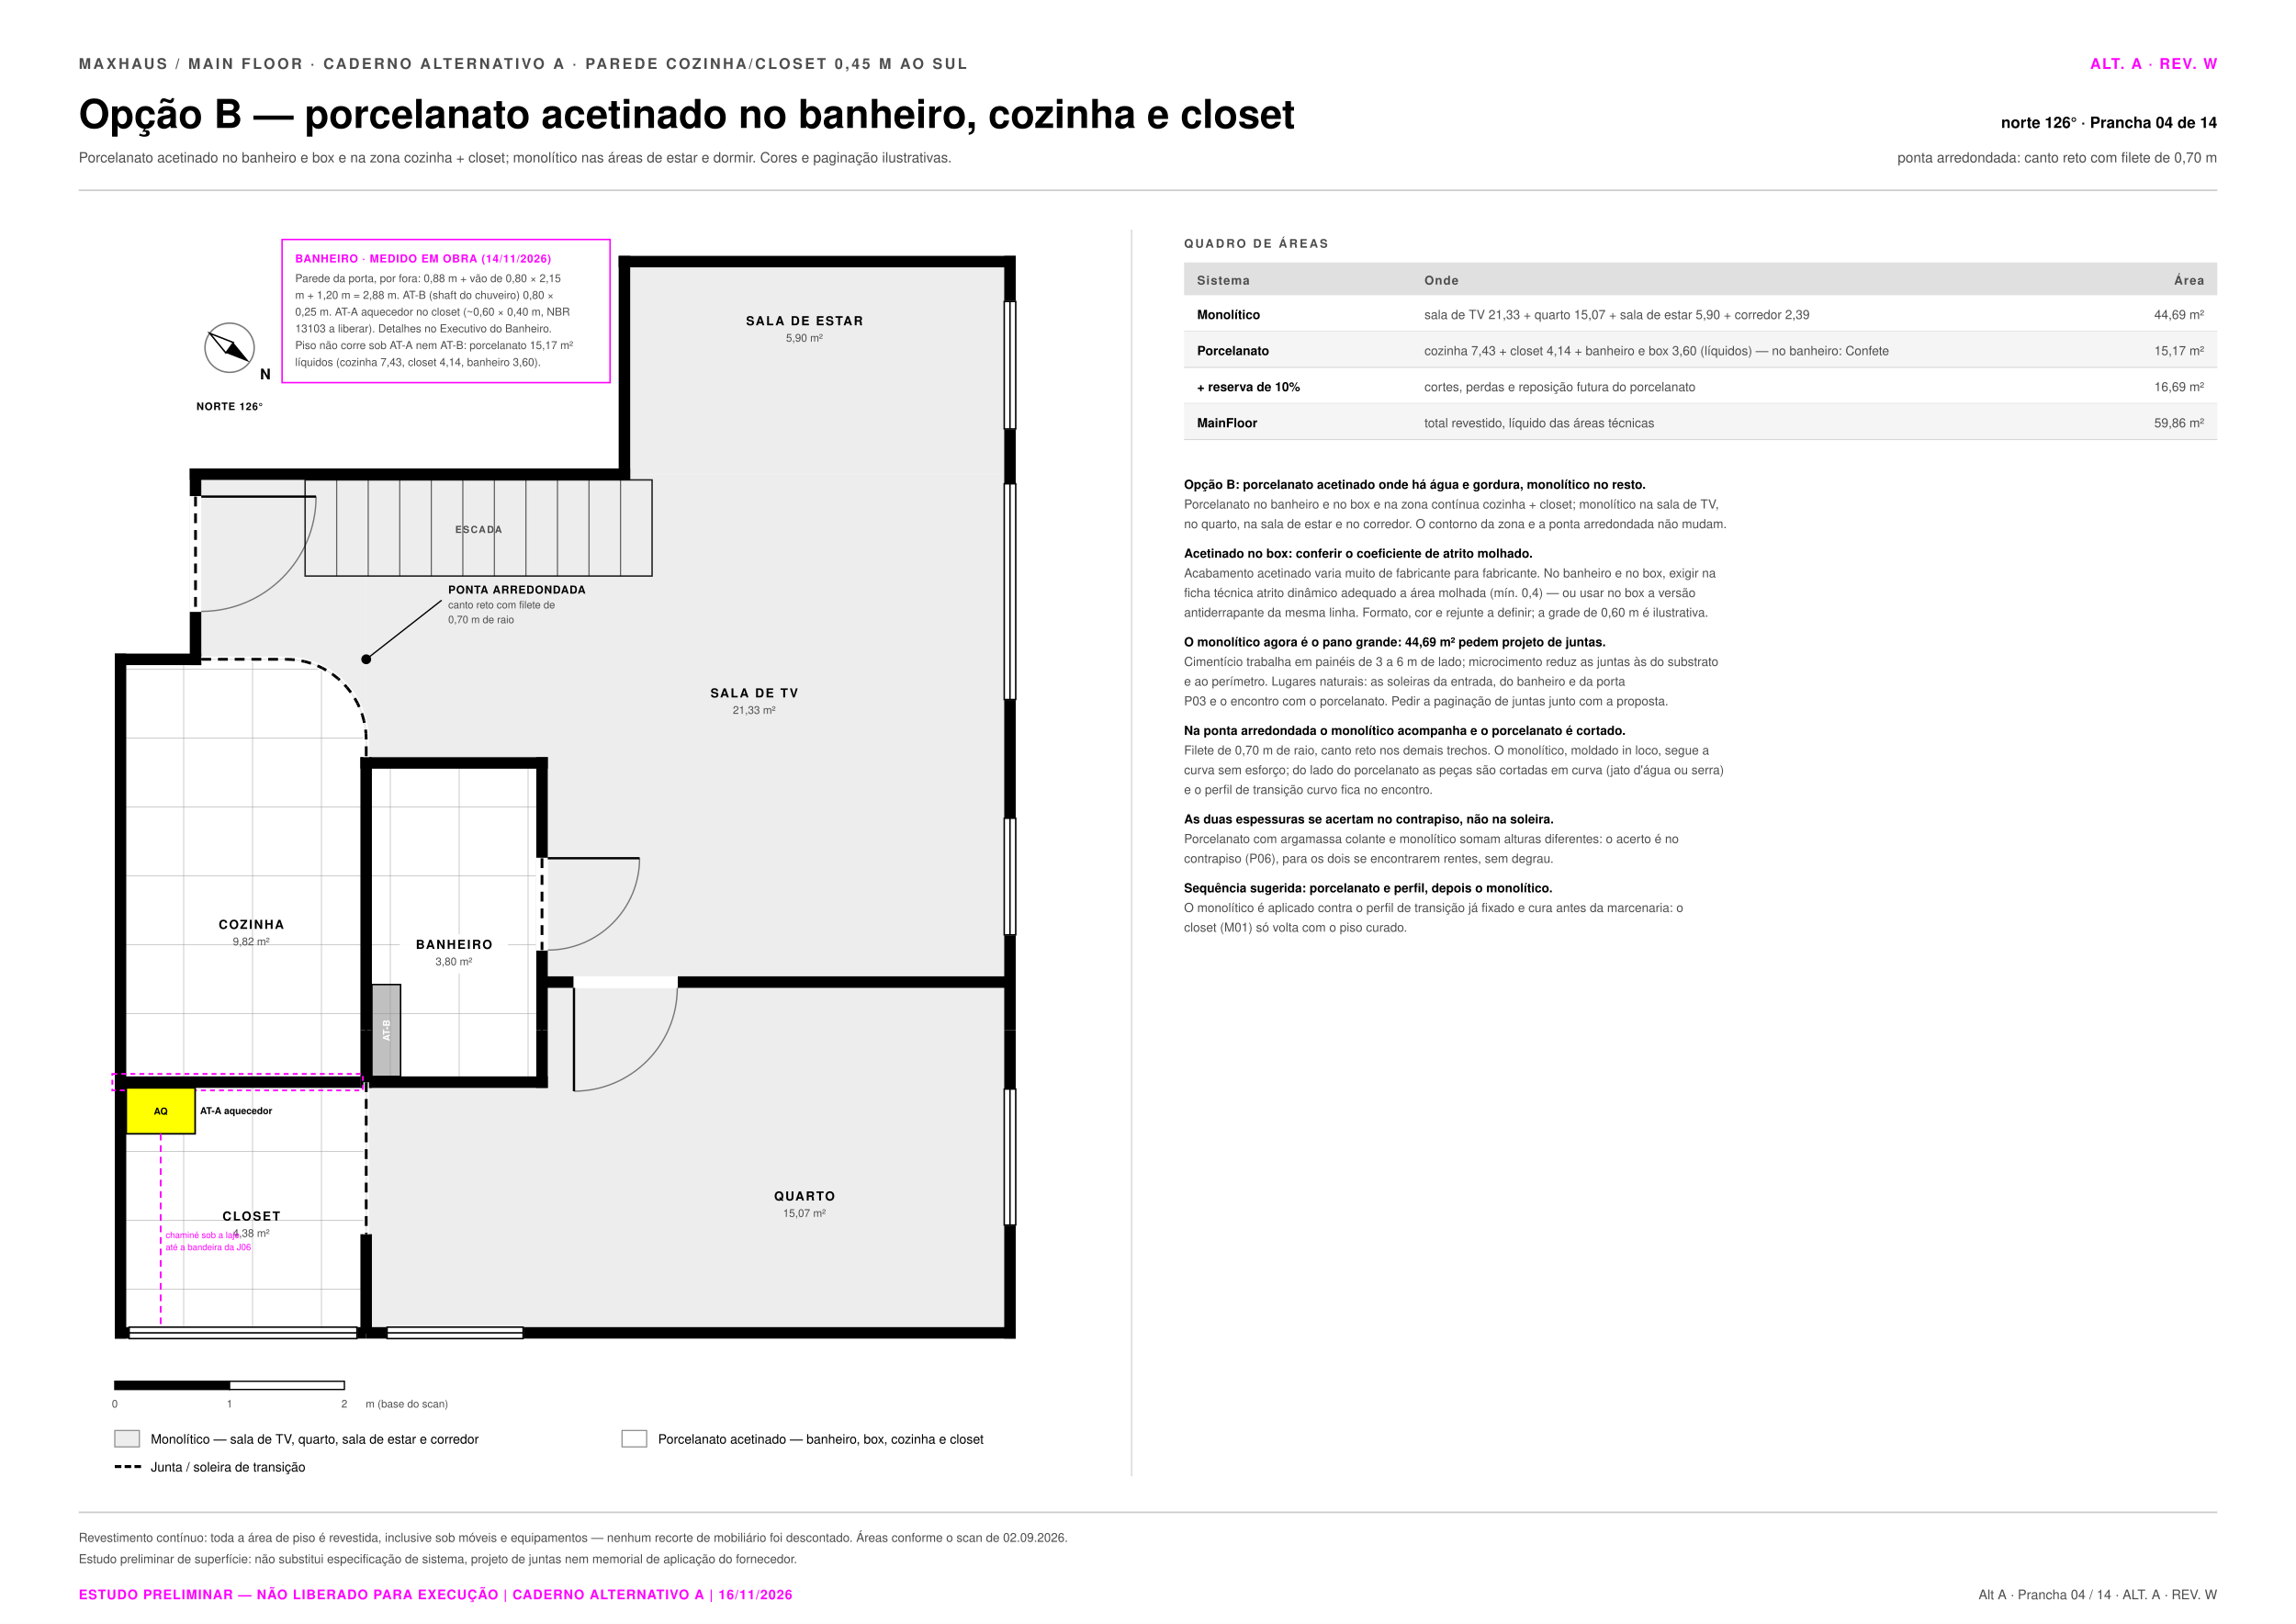
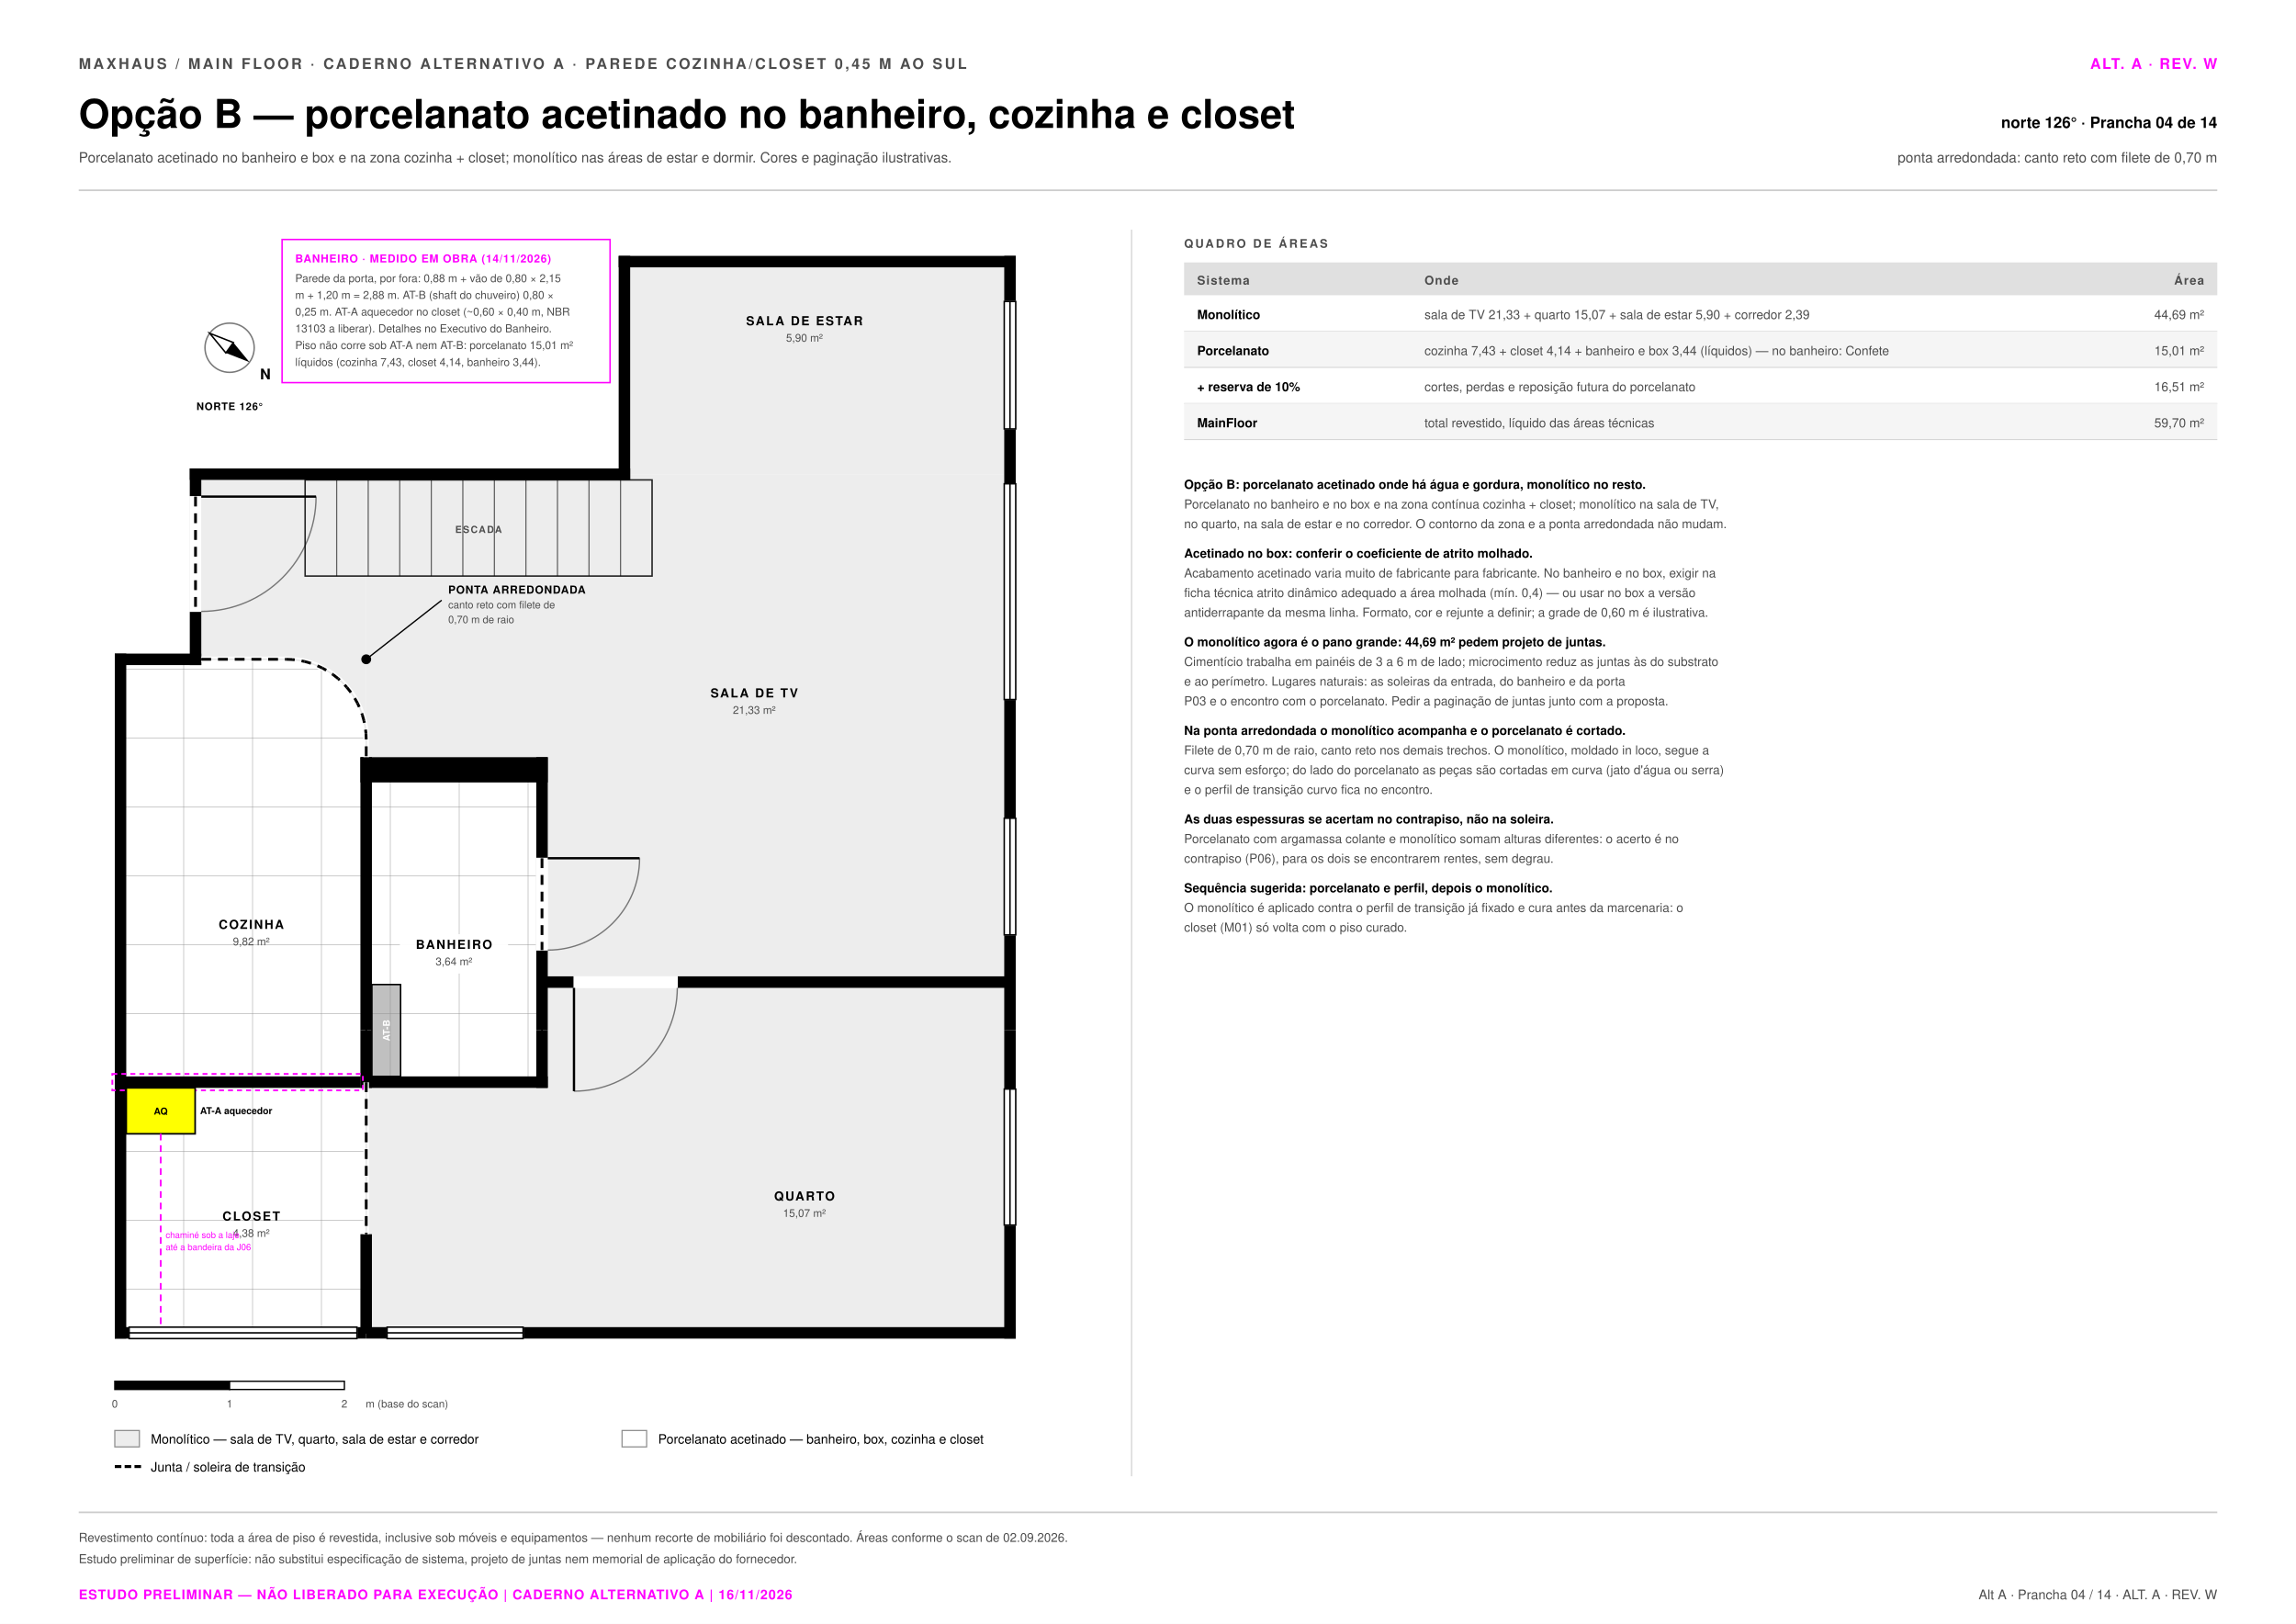
<svg xmlns="http://www.w3.org/2000/svg" viewBox="0 0 1400 990" width="1400" height="990">
  <rect x="0.00" y="0.00" width="1400.00" height="990.00" fill="#ffffff" />
  <text x="48.0" y="42.0" font-family="Helvetica, Arial, sans-serif" font-size="9.0" fill="#4d4d4d" font-weight="bold" text-anchor="start" letter-spacing="1.40">MAXHAUS / MAIN FLOOR  ·  CADERNO ALTERNATIVO A  ·  PAREDE COZINHA/CLOSET 0,45 M AO SUL</text>
  <text x="48.0" y="78.0" font-family="Helvetica, Arial, sans-serif" font-size="24.3" fill="#000000" font-weight="bold" text-anchor="start">Opção B — porcelanato acetinado no banheiro, cozinha e closet</text>
  <text x="48.0" y="99.0" font-family="Helvetica, Arial, sans-serif" font-size="8.6" fill="#4d4d4d" font-weight="normal" text-anchor="start">Porcelanato acetinado no banheiro e box e na zona cozinha + closet; monolítico nas áreas de estar e dormir. Cores e paginação ilustrativas.</text>
  <text x="1352.0" y="42.0" font-family="Helvetica, Arial, sans-serif" font-size="9.0" fill="#ff00ff" font-weight="bold" text-anchor="end" letter-spacing="0.80">ALT. A  ·  REV. W</text>
  <text x="1352.0" y="78.0" font-family="Helvetica, Arial, sans-serif" font-size="9.5" fill="#000000" font-weight="bold" text-anchor="end">norte 126°  ·  Prancha 04 de 14</text>
  <text x="1352.0" y="99.0" font-family="Helvetica, Arial, sans-serif" font-size="8.6" fill="#4d4d4d" font-weight="normal" text-anchor="end">ponta arredondada: canto reto com filete de 0,70 m</text>
  <line x1="48.00" y1="116.00" x2="1352.00" y2="116.00" stroke="#cccccc" stroke-width="1.00" />
  <path d="M223.31 289.10 L615.77 289.10 L615.77 598.66 L330.47 598.66 L330.47 465.10 L223.31 465.10 Z" fill="#ededed" />
  <path d="M330.47 598.66 L615.77 598.66 L615.77 812.64 L223.31 812.64 L223.31 659.80 L330.47 659.80 Z" fill="#ededed" />
  <path d="M380.75 159.56 L615.77 159.56 L615.77 289.10 L380.75 289.10 Z" fill="#ededed" />
  <path d="M119.21 289.10 L223.31 289.10 L223.31 450.94 L223.16 447.09 L222.70 443.27 L221.95 439.50 L220.91 435.79 L219.58 432.18 L217.97 428.69 L216.09 425.33 L213.95 422.13 L211.57 419.11 L208.96 416.29 L206.13 413.68 L203.11 411.29 L199.91 409.16 L196.55 407.28 L193.06 405.67 L189.45 404.33 L185.75 403.29 L181.97 402.54 L178.15 402.09 L174.31 401.94 L119.21 401.94 Z" fill="#ededed" />
  <path d="M73.53 401.94 L174.31 401.94 L178.15 402.09 L181.97 402.54 L185.75 403.29 L189.45 404.33 L193.06 405.67 L196.55 407.28 L199.91 409.16 L203.11 411.29 L206.13 413.68 L208.96 416.29 L211.57 419.11 L213.95 422.13 L216.09 425.33 L217.97 428.69 L219.58 432.18 L220.91 435.79 L221.95 439.50 L222.70 443.27 L223.16 447.09 L223.31 450.94 L223.31 812.64 L73.53 812.64 Z" fill="#ffffff" />
  <line x1="112.00" y1="401.94" x2="112.00" y2="812.64" stroke="#8c8c8c" stroke-width="0.45" opacity="0.55" />
  <line x1="154.00" y1="401.94" x2="154.00" y2="812.64" stroke="#8c8c8c" stroke-width="0.45" opacity="0.55" />
  <line x1="196.00" y1="407.02" x2="196.00" y2="812.64" stroke="#8c8c8c" stroke-width="0.45" opacity="0.55" />
  <line x1="73.53" y1="408.00" x2="197.85" y2="408.00" stroke="#8c8c8c" stroke-width="0.45" opacity="0.55" />
  <line x1="73.53" y1="450.00" x2="223.27" y2="450.00" stroke="#8c8c8c" stroke-width="0.45" opacity="0.55" />
  <line x1="73.53" y1="492.00" x2="223.31" y2="492.00" stroke="#8c8c8c" stroke-width="0.45" opacity="0.55" />
  <line x1="73.53" y1="534.00" x2="223.31" y2="534.00" stroke="#8c8c8c" stroke-width="0.45" opacity="0.55" />
  <line x1="73.53" y1="576.00" x2="223.31" y2="576.00" stroke="#8c8c8c" stroke-width="0.45" opacity="0.55" />
  <line x1="73.53" y1="618.00" x2="223.31" y2="618.00" stroke="#8c8c8c" stroke-width="0.45" opacity="0.55" />
  <line x1="73.53" y1="660.00" x2="223.31" y2="660.00" stroke="#8c8c8c" stroke-width="0.45" opacity="0.55" />
  <line x1="73.53" y1="702.00" x2="223.31" y2="702.00" stroke="#8c8c8c" stroke-width="0.45" opacity="0.55" />
  <line x1="73.53" y1="744.00" x2="223.31" y2="744.00" stroke="#8c8c8c" stroke-width="0.45" opacity="0.55" />
  <line x1="73.53" y1="786.00" x2="223.31" y2="786.00" stroke="#8c8c8c" stroke-width="0.45" opacity="0.55" />
  <path d="M73.53 401.94 L174.31 401.94 L178.15 402.09 L181.97 402.54 L185.75 403.29 L189.45 404.33 L193.06 405.67 L196.55 407.28 L199.91 409.16 L203.11 411.29 L206.13 413.68 L208.96 416.29 L211.57 419.11 L213.95 422.13 L216.09 425.33 L217.97 428.69 L219.58 432.18 L220.91 435.79 L221.95 439.50 L222.70 443.27 L223.16 447.09 L223.31 450.94 L223.31 812.64 L73.53 812.64 Z" fill="none" />
  <path d="M73.53 401.94 L174.31 401.94 L178.15 402.09 L181.97 402.54 L185.75 403.29 L189.45 404.33 L193.06 405.67 L196.55 407.28 L199.91 409.16 L203.11 411.29 L206.13 413.68 L208.96 416.29 L211.57 419.11 L213.95 422.13 L216.09 425.33 L217.97 428.69 L219.58 432.18 L220.91 435.79 L221.95 439.50 L222.70 443.27 L223.16 447.09 L223.31 450.94 L223.31 812.64 L73.53 812.64 Z" fill="none" stroke="#000000" stroke-width="0.90" />
-   <path d="M223.31 465.10 L330.47 465.10 L330.47 659.80 L223.31 659.80 Z" fill="#ffffff" />
-   <path d="M223.31 465.10 L330.47 465.10 L330.47 659.80 L223.31 659.80 Z" fill="#ffffff" />
-   <line x1="238.00" y1="465.10" x2="238.00" y2="659.80" stroke="#8c8c8c" stroke-width="0.45" opacity="0.55" />
-   <line x1="280.00" y1="465.10" x2="280.00" y2="659.80" stroke="#8c8c8c" stroke-width="0.45" opacity="0.55" />
-   <line x1="322.00" y1="465.10" x2="322.00" y2="659.80" stroke="#8c8c8c" stroke-width="0.45" opacity="0.55" />
+   <path d="M223.31 473.51 L330.47 473.51 L330.47 659.80 L223.31 659.80 Z" fill="#ffffff" />
+   <path d="M223.31 473.51 L330.47 473.51 L330.47 659.80 L223.31 659.80 Z" fill="#ffffff" />
+   <line x1="238.00" y1="473.51" x2="238.00" y2="659.80" stroke="#8c8c8c" stroke-width="0.45" opacity="0.55" />
+   <line x1="280.00" y1="473.51" x2="280.00" y2="659.80" stroke="#8c8c8c" stroke-width="0.45" opacity="0.55" />
+   <line x1="322.00" y1="473.51" x2="322.00" y2="659.80" stroke="#8c8c8c" stroke-width="0.45" opacity="0.55" />
  <line x1="223.31" y1="492.00" x2="330.47" y2="492.00" stroke="#8c8c8c" stroke-width="0.45" opacity="0.55" />
  <line x1="223.31" y1="534.00" x2="330.47" y2="534.00" stroke="#8c8c8c" stroke-width="0.45" opacity="0.55" />
  <line x1="223.31" y1="576.00" x2="330.47" y2="576.00" stroke="#8c8c8c" stroke-width="0.45" opacity="0.55" />
  <line x1="223.31" y1="618.00" x2="330.47" y2="618.00" stroke="#8c8c8c" stroke-width="0.45" opacity="0.55" />
-   <path d="M223.31 465.10 L330.47 465.10 L330.47 659.80 L223.31 659.80 Z" fill="none" stroke="#000000" stroke-width="1.00" />
+   <path d="M223.31 473.51 L330.47 473.51 L330.47 659.80 L223.31 659.80 Z" fill="none" stroke="#000000" stroke-width="1.00" />
  <rect x="377.24" y="156.00" width="242.10" height="6.99" fill="#000000" />
  <rect x="115.72" y="285.59" width="268.53" height="6.99" fill="#000000" />
  <rect x="115.72" y="285.59" width="7.01" height="119.89" fill="#000000" />
  <rect x="70.00" y="398.47" width="52.72" height="7.01" fill="#000000" />
  <rect x="223.26" y="809.09" width="396.08" height="6.99" fill="#000000" />
  <rect x="219.77" y="628.12" width="7.01" height="35.11" fill="#000000" />
  <rect x="219.77" y="461.63" width="7.01" height="166.49" fill="#000000" />
  <rect x="330.48" y="595.23" width="285.35" height="7.01" fill="#000000" />
  <rect x="326.99" y="461.63" width="7.01" height="166.49" fill="#000000" />
  <rect x="612.34" y="628.12" width="7.01" height="187.95" fill="#000000" />
  <rect x="70.00" y="809.09" width="153.26" height="6.99" fill="#000000" />
  <rect x="219.77" y="752.43" width="7.01" height="60.16" fill="#000000" />
  <rect x="377.24" y="156.00" width="7.01" height="136.58" fill="#000000" />
  <rect x="326.99" y="628.12" width="7.01" height="35.11" fill="#000000" />
  <rect x="612.34" y="156.00" width="7.01" height="472.12" fill="#000000" />
  <rect x="70.00" y="398.47" width="6.99" height="417.61" fill="#000000" />
-   <rect x="219.77" y="461.63" width="114.23" height="7.01" fill="#000000" />
+   <rect x="219.77" y="461.63" width="114.23" height="15.39" fill="#000000" />
  <rect x="70.00" y="656.23" width="149.77" height="7.01" fill="#000000" />
  <rect x="219.77" y="656.23" width="114.23" height="7.01" fill="#000000" />
  <rect x="612.04" y="183.48" width="7.61" height="78.33" fill="#ffffff" />
  <rect x="612.34" y="183.78" width="7.01" height="77.73" fill="none" stroke="#000000" stroke-width="0.90" />
  <line x1="615.84" y1="183.78" x2="615.84" y2="261.51" stroke="#000000" stroke-width="0.90" />
  <rect x="612.04" y="294.63" width="7.61" height="132.14" fill="#ffffff" />
  <rect x="612.34" y="294.93" width="7.01" height="131.54" fill="none" stroke="#000000" stroke-width="0.90" />
  <line x1="615.84" y1="294.93" x2="615.84" y2="426.46" stroke="#000000" stroke-width="0.90" />
  <rect x="612.04" y="498.53" width="7.61" height="71.73" fill="#ffffff" />
  <rect x="612.34" y="498.83" width="7.01" height="71.13" fill="none" stroke="#000000" stroke-width="0.90" />
  <line x1="615.84" y1="498.83" x2="615.84" y2="569.96" stroke="#000000" stroke-width="0.90" />
  <rect x="612.04" y="663.64" width="7.61" height="83.54" fill="#ffffff" />
  <rect x="612.34" y="663.94" width="7.01" height="82.94" fill="none" stroke="#000000" stroke-width="0.90" />
  <line x1="615.84" y1="663.94" x2="615.84" y2="746.88" stroke="#000000" stroke-width="0.90" />
  <rect x="78.44" y="808.79" width="139.50" height="7.59" fill="#ffffff" />
  <rect x="78.74" y="809.09" width="138.90" height="6.99" fill="none" stroke="#000000" stroke-width="0.90" />
  <line x1="78.74" y1="812.58" x2="217.63" y2="812.58" stroke="#000000" stroke-width="0.90" />
  <rect x="235.73" y="808.79" width="83.54" height="7.59" fill="#ffffff" />
  <rect x="236.03" y="809.09" width="82.94" height="6.99" fill="none" stroke="#000000" stroke-width="0.90" />
  <line x1="236.03" y1="812.58" x2="318.97" y2="812.58" stroke="#000000" stroke-width="0.90" />
  <rect x="115.42" y="302.45" width="7.61" height="70.60" fill="#ffffff" />
  <line x1="122.72" y1="302.75" x2="192.72" y2="302.75" stroke="#000000" stroke-width="1.40" />
  <path d="M 192.72 302.75 A 70.00 70.00 0 0 1 122.72 372.75" fill="none" stroke="#000000" stroke-width="0.8" opacity="0.5" />
  <rect x="326.69" y="522.93" width="7.61" height="56.60" fill="#ffffff" />
  <line x1="333.99" y1="523.23" x2="389.99" y2="523.23" stroke="#000000" stroke-width="1.40" />
  <path d="M 389.99 523.23 A 56.00 56.00 0 0 1 333.99 579.23" fill="none" stroke="#000000" stroke-width="0.8" opacity="0.5" />
  <rect x="349.69" y="594.93" width="63.60" height="7.61" fill="#ffffff" />
  <line x1="349.99" y1="602.24" x2="349.99" y2="665.24" stroke="#000000" stroke-width="1.40" />
  <path d="M 349.99 665.24 A 63.00 63.00 0 0 0 412.99 602.24" fill="none" stroke="#000000" stroke-width="0.8" opacity="0.5" />
  <rect x="186.05" y="292.58" width="211.56" height="58.61" fill="none" stroke="#000000" stroke-width="0.90" opacity="0.85" />
  <line x1="205.29" y1="292.58" x2="205.29" y2="351.19" stroke="#000000" stroke-width="0.70" opacity="0.60" />
  <line x1="224.52" y1="292.58" x2="224.52" y2="351.19" stroke="#000000" stroke-width="0.70" opacity="0.60" />
  <line x1="243.75" y1="292.58" x2="243.75" y2="351.19" stroke="#000000" stroke-width="0.70" opacity="0.60" />
  <line x1="262.99" y1="292.58" x2="262.99" y2="351.19" stroke="#000000" stroke-width="0.70" opacity="0.60" />
  <line x1="282.22" y1="292.58" x2="282.22" y2="351.19" stroke="#000000" stroke-width="0.70" opacity="0.60" />
  <line x1="301.45" y1="292.58" x2="301.45" y2="351.19" stroke="#000000" stroke-width="0.70" opacity="0.60" />
  <line x1="320.68" y1="292.58" x2="320.68" y2="351.19" stroke="#000000" stroke-width="0.70" opacity="0.60" />
  <line x1="339.92" y1="292.58" x2="339.92" y2="351.19" stroke="#000000" stroke-width="0.70" opacity="0.60" />
  <line x1="359.15" y1="292.58" x2="359.15" y2="351.19" stroke="#000000" stroke-width="0.70" opacity="0.60" />
  <line x1="378.38" y1="292.58" x2="378.38" y2="351.19" stroke="#000000" stroke-width="0.70" opacity="0.60" />
  <text x="291.8" y="324.9" font-family="Helvetica, Arial, sans-serif" font-size="5.9" fill="#4d4d4d" font-weight="bold" text-anchor="middle" letter-spacing="0.80">ESCADA</text>
  <circle cx="140.00" cy="212.00" r="15.00" fill="none" stroke="#4d4d4d" stroke-width="0.90" opacity="0.75" />
  <path d="M 152.14 220.82 L 137.71 215.16 L 142.29 208.84 Z" fill="#000000" />
  <path d="M 127.86 203.18 L 137.71 215.16 L 142.29 208.84 Z" fill="#ffffff" stroke="#000000" stroke-width="0.9" />
  <text x="161.8" y="231.3" font-family="Helvetica, Arial, sans-serif" font-size="9.0" fill="#000000" font-weight="bold" text-anchor="middle" letter-spacing="0.60">N</text>
  <text x="140.0" y="250.0" font-family="Helvetica, Arial, sans-serif" font-size="6.3" fill="#000000" font-weight="bold" text-anchor="middle" letter-spacing="0.40">NORTE 126°</text>
  <path d="M330.49 523.23 L330.49 579.23" fill="none" stroke="#ffffff" stroke-width="3.40" opacity="0.90" />
  <line x1="330.49" y1="523.23" x2="330.49" y2="529.23" stroke="#000000" stroke-width="1.70" stroke-linecap="butt" />
  <line x1="330.49" y1="533.43" x2="330.49" y2="539.43" stroke="#000000" stroke-width="1.70" stroke-linecap="butt" />
  <line x1="330.49" y1="543.63" x2="330.49" y2="549.63" stroke="#000000" stroke-width="1.70" stroke-linecap="butt" />
  <line x1="330.49" y1="553.83" x2="330.49" y2="559.83" stroke="#000000" stroke-width="1.70" stroke-linecap="butt" />
  <line x1="330.49" y1="564.03" x2="330.49" y2="570.03" stroke="#000000" stroke-width="1.70" stroke-linecap="butt" />
  <line x1="330.49" y1="574.23" x2="330.49" y2="579.23" stroke="#000000" stroke-width="1.70" stroke-linecap="butt" />
  <path d="M119.22 302.75 L119.22 372.75" fill="none" stroke="#ffffff" stroke-width="3.40" opacity="0.90" />
  <line x1="119.22" y1="302.75" x2="119.22" y2="308.75" stroke="#000000" stroke-width="1.70" stroke-linecap="butt" />
  <line x1="119.22" y1="312.95" x2="119.22" y2="318.95" stroke="#000000" stroke-width="1.70" stroke-linecap="butt" />
  <line x1="119.22" y1="323.15" x2="119.22" y2="329.15" stroke="#000000" stroke-width="1.70" stroke-linecap="butt" />
  <line x1="119.22" y1="333.35" x2="119.22" y2="339.35" stroke="#000000" stroke-width="1.70" stroke-linecap="butt" />
  <line x1="119.22" y1="343.55" x2="119.22" y2="349.55" stroke="#000000" stroke-width="1.70" stroke-linecap="butt" />
  <line x1="119.22" y1="353.75" x2="119.22" y2="359.75" stroke="#000000" stroke-width="1.70" stroke-linecap="butt" />
  <line x1="119.22" y1="363.95" x2="119.22" y2="369.95" stroke="#000000" stroke-width="1.70" stroke-linecap="butt" />
  <path d="M122.72 401.94 L174.31 401.94 L174.31 401.94 L178.15 402.09 L181.97 402.54 L185.75 403.29 L189.45 404.33 L193.06 405.67 L196.55 407.28 L199.91 409.16 L203.11 411.29 L206.13 413.68 L208.96 416.29 L211.57 419.11 L213.95 422.13 L216.09 425.33 L217.97 428.69 L219.58 432.18 L220.91 435.79 L221.95 439.50 L222.70 443.27 L223.16 447.09 L223.31 450.94 L223.31 461.63" fill="none" stroke="#ffffff" stroke-width="3.40" opacity="0.90" />
  <line x1="122.72" y1="401.94" x2="128.72" y2="401.94" stroke="#000000" stroke-width="1.70" stroke-linecap="butt" />
  <line x1="132.92" y1="401.94" x2="138.92" y2="401.94" stroke="#000000" stroke-width="1.70" stroke-linecap="butt" />
  <line x1="143.12" y1="401.94" x2="149.12" y2="401.94" stroke="#000000" stroke-width="1.70" stroke-linecap="butt" />
  <line x1="153.32" y1="401.94" x2="159.32" y2="401.94" stroke="#000000" stroke-width="1.70" stroke-linecap="butt" />
  <line x1="163.52" y1="401.94" x2="169.52" y2="401.94" stroke="#000000" stroke-width="1.70" stroke-linecap="butt" />
  <line x1="173.72" y1="401.94" x2="174.31" y2="401.94" stroke="#000000" stroke-width="1.70" stroke-linecap="butt" />
  <line x1="174.31" y1="401.94" x2="174.31" y2="401.94" stroke="#000000" stroke-width="1.70" stroke-linecap="butt" />
  <line x1="174.31" y1="401.94" x2="178.15" y2="402.09" stroke="#000000" stroke-width="1.70" stroke-linecap="butt" />
  <line x1="178.15" y1="402.09" x2="179.70" y2="402.27" stroke="#000000" stroke-width="1.70" stroke-linecap="butt" />
  <line x1="183.85" y1="402.91" x2="185.75" y2="403.29" stroke="#000000" stroke-width="1.70" stroke-linecap="butt" />
  <line x1="185.75" y1="403.29" x2="189.45" y2="404.33" stroke="#000000" stroke-width="1.70" stroke-linecap="butt" />
  <line x1="189.45" y1="404.33" x2="189.65" y2="404.41" stroke="#000000" stroke-width="1.70" stroke-linecap="butt" />
  <line x1="193.58" y1="405.90" x2="196.55" y2="407.28" stroke="#000000" stroke-width="1.70" stroke-linecap="butt" />
  <line x1="196.55" y1="407.28" x2="198.93" y2="408.61" stroke="#000000" stroke-width="1.70" stroke-linecap="butt" />
  <line x1="202.47" y1="410.87" x2="203.11" y2="411.29" stroke="#000000" stroke-width="1.70" stroke-linecap="butt" />
  <line x1="203.11" y1="411.29" x2="206.13" y2="413.68" stroke="#000000" stroke-width="1.70" stroke-linecap="butt" />
  <line x1="206.13" y1="413.68" x2="207.14" y2="414.61" stroke="#000000" stroke-width="1.70" stroke-linecap="butt" />
  <line x1="210.13" y1="417.56" x2="211.57" y2="419.11" stroke="#000000" stroke-width="1.70" stroke-linecap="butt" />
  <line x1="211.57" y1="419.11" x2="213.95" y2="422.13" stroke="#000000" stroke-width="1.70" stroke-linecap="butt" />
  <line x1="213.95" y1="422.13" x2="213.97" y2="422.17" stroke="#000000" stroke-width="1.70" stroke-linecap="butt" />
  <line x1="216.28" y1="425.67" x2="217.97" y2="428.69" stroke="#000000" stroke-width="1.70" stroke-linecap="butt" />
  <line x1="217.97" y1="428.69" x2="219.03" y2="431.00" stroke="#000000" stroke-width="1.70" stroke-linecap="butt" />
  <line x1="220.58" y1="434.90" x2="220.91" y2="435.79" stroke="#000000" stroke-width="1.70" stroke-linecap="butt" />
  <line x1="220.91" y1="435.79" x2="221.95" y2="439.50" stroke="#000000" stroke-width="1.70" stroke-linecap="butt" />
  <line x1="221.95" y1="439.50" x2="222.19" y2="440.68" stroke="#000000" stroke-width="1.70" stroke-linecap="butt" />
  <line x1="222.89" y1="444.81" x2="223.16" y2="447.09" stroke="#000000" stroke-width="1.70" stroke-linecap="butt" />
  <line x1="223.16" y1="447.09" x2="223.30" y2="450.80" stroke="#000000" stroke-width="1.70" stroke-linecap="butt" />
  <line x1="223.31" y1="455.00" x2="223.31" y2="461.00" stroke="#000000" stroke-width="1.70" stroke-linecap="butt" />
  <path d="M223.31 659.80 L223.31 752.43" fill="none" stroke="#ffffff" stroke-width="3.40" opacity="0.90" />
  <line x1="223.31" y1="659.80" x2="223.31" y2="665.80" stroke="#000000" stroke-width="1.70" stroke-linecap="butt" />
  <line x1="223.31" y1="670.00" x2="223.31" y2="676.00" stroke="#000000" stroke-width="1.70" stroke-linecap="butt" />
  <line x1="223.31" y1="680.20" x2="223.31" y2="686.20" stroke="#000000" stroke-width="1.70" stroke-linecap="butt" />
  <line x1="223.31" y1="690.40" x2="223.31" y2="696.40" stroke="#000000" stroke-width="1.70" stroke-linecap="butt" />
  <line x1="223.31" y1="700.60" x2="223.31" y2="706.60" stroke="#000000" stroke-width="1.70" stroke-linecap="butt" />
  <line x1="223.31" y1="710.80" x2="223.31" y2="716.80" stroke="#000000" stroke-width="1.70" stroke-linecap="butt" />
  <line x1="223.31" y1="721.00" x2="223.31" y2="727.00" stroke="#000000" stroke-width="1.70" stroke-linecap="butt" />
  <line x1="223.31" y1="731.20" x2="223.31" y2="737.20" stroke="#000000" stroke-width="1.70" stroke-linecap="butt" />
  <line x1="223.31" y1="741.40" x2="223.31" y2="747.40" stroke="#000000" stroke-width="1.70" stroke-linecap="butt" />
  <line x1="223.31" y1="751.60" x2="223.31" y2="752.43" stroke="#000000" stroke-width="1.70" stroke-linecap="butt" />
  <circle cx="223.31" cy="401.94" r="3.00" fill="#000000" />
  <line x1="223.31" y1="401.94" x2="269.31" y2="365.94" stroke="#000000" stroke-width="0.80" />
  <text x="273.3" y="361.9" font-family="Helvetica, Arial, sans-serif" font-size="6.7" fill="#000000" font-weight="bold" text-anchor="start" letter-spacing="0.40">PONTA ARREDONDADA</text>
  <text x="273.3" y="370.9" font-family="Helvetica, Arial, sans-serif" font-size="6.3" fill="#4d4d4d" font-weight="normal" text-anchor="start">canto reto com filete de</text>
  <text x="273.3" y="379.9" font-family="Helvetica, Arial, sans-serif" font-size="6.3" fill="#4d4d4d" font-weight="normal" text-anchor="start">0,70 m de raio</text>
  <rect x="243.81" y="569.54" width="66.00" height="24.00" fill="#ffffff" opacity="0.95" />
  <text x="490.5" y="198.3" font-family="Helvetica, Arial, sans-serif" font-size="7.6" fill="#000000" font-weight="bold" text-anchor="middle" letter-spacing="0.90">SALA DE ESTAR</text>
  <text x="490.5" y="208.3" font-family="Helvetica, Arial, sans-serif" font-size="6.6" fill="#4d4d4d" font-weight="normal" text-anchor="middle">5,90 m²</text>
  <text x="459.9" y="425.2" font-family="Helvetica, Arial, sans-serif" font-size="7.6" fill="#000000" font-weight="bold" text-anchor="middle" letter-spacing="0.90">SALA DE TV</text>
  <text x="459.9" y="435.2" font-family="Helvetica, Arial, sans-serif" font-size="6.6" fill="#4d4d4d" font-weight="normal" text-anchor="middle">21,33 m²</text>
  <text x="153.2" y="566.3" font-family="Helvetica, Arial, sans-serif" font-size="7.6" fill="#000000" font-weight="bold" text-anchor="middle" letter-spacing="0.90">COZINHA</text>
  <text x="153.2" y="576.3" font-family="Helvetica, Arial, sans-serif" font-size="6.6" fill="#4d4d4d" font-weight="normal" text-anchor="middle">9,82 m²</text>
  <text x="153.2" y="744.1" font-family="Helvetica, Arial, sans-serif" font-size="7.6" fill="#000000" font-weight="bold" text-anchor="middle" letter-spacing="0.90">CLOSET</text>
  <text x="153.2" y="754.1" font-family="Helvetica, Arial, sans-serif" font-size="6.6" fill="#4d4d4d" font-weight="normal" text-anchor="middle">4,38 m²</text>
  <text x="490.5" y="731.9" font-family="Helvetica, Arial, sans-serif" font-size="7.6" fill="#000000" font-weight="bold" text-anchor="middle" letter-spacing="0.90">QUARTO</text>
  <text x="490.5" y="741.9" font-family="Helvetica, Arial, sans-serif" font-size="6.6" fill="#4d4d4d" font-weight="normal" text-anchor="middle">15,07 m²</text>
  <text x="276.8" y="578.5" font-family="Helvetica, Arial, sans-serif" font-size="7.6" fill="#000000" font-weight="bold" text-anchor="middle" letter-spacing="0.90">BANHEIRO</text>
-   <text x="276.8" y="588.5" font-family="Helvetica, Arial, sans-serif" font-size="6.6" fill="#4d4d4d" font-weight="normal" text-anchor="middle">3,80 m²</text>
+   <text x="276.8" y="588.5" font-family="Helvetica, Arial, sans-serif" font-size="6.6" fill="#4d4d4d" font-weight="normal" text-anchor="middle">3,64 m²</text>
  <rect x="70.00" y="842.10" width="70.00" height="5.00" fill="#000000" stroke="#000000" stroke-width="0.80" />
  <rect x="140.00" y="842.10" width="70.00" height="5.00" fill="#ffffff" stroke="#000000" stroke-width="0.80" />
  <text x="70.0" y="858.1" font-family="Helvetica, Arial, sans-serif" font-size="6.5" fill="#4d4d4d" font-weight="normal" text-anchor="middle">0</text>
  <text x="140.0" y="858.1" font-family="Helvetica, Arial, sans-serif" font-size="6.5" fill="#4d4d4d" font-weight="normal" text-anchor="middle">1</text>
  <text x="210.0" y="858.1" font-family="Helvetica, Arial, sans-serif" font-size="6.5" fill="#4d4d4d" font-weight="normal" text-anchor="middle">2</text>
  <text x="223.0" y="858.1" font-family="Helvetica, Arial, sans-serif" font-size="6.5" fill="#4d4d4d" font-weight="normal" text-anchor="start">m   (base do scan)</text>
  <rect x="70.00" y="872.10" width="15.00" height="10.00" fill="#ededed" stroke="#8c8c8c" stroke-width="0.70" />
  <text x="92.0" y="880.1" font-family="Helvetica, Arial, sans-serif" font-size="7.9" fill="#000000" font-weight="normal" text-anchor="start">Monolítico — sala de TV, quarto, sala de estar e corredor</text>
  <rect x="379.30" y="872.10" width="15.00" height="10.00" fill="#ffffff" stroke="#8c8c8c" stroke-width="0.70" />
  <text x="401.3" y="880.1" font-family="Helvetica, Arial, sans-serif" font-size="7.9" fill="#000000" font-weight="normal" text-anchor="start">Porcelanato acetinado — banheiro, box, cozinha e closet</text>
  <line x1="70.00" y1="894.10" x2="74.00" y2="894.10" stroke="#000000" stroke-width="1.80" stroke-linecap="butt" />
  <line x1="76.00" y1="894.10" x2="80.00" y2="894.10" stroke="#000000" stroke-width="1.80" stroke-linecap="butt" />
  <line x1="82.00" y1="894.10" x2="86.00" y2="894.10" stroke="#000000" stroke-width="1.80" stroke-linecap="butt" />
  <text x="92.0" y="897.1" font-family="Helvetica, Arial, sans-serif" font-size="7.9" fill="#000000" font-weight="normal" text-anchor="start">Junta / soleira de transição</text>
  <line x1="690.00" y1="140.00" x2="690.00" y2="900.00" stroke="#cccccc" stroke-width="0.80" opacity="0.80" />
  <text x="722.0" y="151.0" font-family="Helvetica, Arial, sans-serif" font-size="7.2" fill="#4d4d4d" font-weight="bold" text-anchor="start" letter-spacing="1.20">QUADRO DE ÁREAS</text>
  <rect x="722.00" y="160.00" width="630.00" height="20.00" fill="#e0e0e0" />
  <text x="730.0" y="173.5" font-family="Helvetica, Arial, sans-serif" font-size="7.4" fill="#4d4d4d" font-weight="bold" text-anchor="start" letter-spacing="0.60">Sistema</text>
  <text x="868.6" y="173.5" font-family="Helvetica, Arial, sans-serif" font-size="7.4" fill="#4d4d4d" font-weight="bold" text-anchor="start" letter-spacing="0.60">Onde</text>
  <text x="1344.0" y="173.5" font-family="Helvetica, Arial, sans-serif" font-size="7.4" fill="#4d4d4d" font-weight="bold" text-anchor="end" letter-spacing="0.60">Área</text>
  <text x="730.0" y="194.5" font-family="Helvetica, Arial, sans-serif" font-size="7.7" fill="#000000" font-weight="bold" text-anchor="start">Monolítico</text>
  <text x="868.6" y="194.5" font-family="Helvetica, Arial, sans-serif" font-size="7.7" fill="#4d4d4d" font-weight="normal" text-anchor="start">sala de TV 21,33 + quarto 15,07 + sala de estar 5,90 + corredor 2,39</text>
  <text x="1344.0" y="194.5" font-family="Helvetica, Arial, sans-serif" font-size="7.7" fill="#4d4d4d" font-weight="normal" text-anchor="end">44,69 m²</text>
  <line x1="722.00" y1="202.00" x2="1352.00" y2="202.00" stroke="#cccccc" stroke-width="0.60" opacity="0.80" />
  <rect x="722.00" y="202.00" width="630.00" height="22.00" fill="#f5f5f5" />
  <text x="730.0" y="216.5" font-family="Helvetica, Arial, sans-serif" font-size="7.7" fill="#000000" font-weight="bold" text-anchor="start">Porcelanato</text>
-   <text x="868.6" y="216.5" font-family="Helvetica, Arial, sans-serif" font-size="7.7" fill="#4d4d4d" font-weight="normal" text-anchor="start">cozinha 7,43 + closet 4,14 + banheiro e box 3,60 (líquidos) — no banheiro: Confete</text>
-   <text x="1344.0" y="216.5" font-family="Helvetica, Arial, sans-serif" font-size="7.7" fill="#4d4d4d" font-weight="normal" text-anchor="end">15,17 m²</text>
+   <text x="868.6" y="216.5" font-family="Helvetica, Arial, sans-serif" font-size="7.7" fill="#4d4d4d" font-weight="normal" text-anchor="start">cozinha 7,43 + closet 4,14 + banheiro e box 3,44 (líquidos) — no banheiro: Confete</text>
+   <text x="1344.0" y="216.5" font-family="Helvetica, Arial, sans-serif" font-size="7.7" fill="#4d4d4d" font-weight="normal" text-anchor="end">15,01 m²</text>
  <line x1="722.00" y1="224.00" x2="1352.00" y2="224.00" stroke="#cccccc" stroke-width="0.60" opacity="0.80" />
  <text x="730.0" y="238.5" font-family="Helvetica, Arial, sans-serif" font-size="7.7" fill="#000000" font-weight="bold" text-anchor="start">+ reserva de 10%</text>
  <text x="868.6" y="238.5" font-family="Helvetica, Arial, sans-serif" font-size="7.7" fill="#4d4d4d" font-weight="normal" text-anchor="start">cortes, perdas e reposição futura do porcelanato</text>
-   <text x="1344.0" y="238.5" font-family="Helvetica, Arial, sans-serif" font-size="7.7" fill="#4d4d4d" font-weight="normal" text-anchor="end">16,69 m²</text>
+   <text x="1344.0" y="238.5" font-family="Helvetica, Arial, sans-serif" font-size="7.7" fill="#4d4d4d" font-weight="normal" text-anchor="end">16,51 m²</text>
  <line x1="722.00" y1="246.00" x2="1352.00" y2="246.00" stroke="#cccccc" stroke-width="0.60" opacity="0.80" />
  <rect x="722.00" y="246.00" width="630.00" height="22.00" fill="#f5f5f5" />
  <text x="730.0" y="260.5" font-family="Helvetica, Arial, sans-serif" font-size="7.7" fill="#000000" font-weight="bold" text-anchor="start">MainFloor</text>
  <text x="868.6" y="260.5" font-family="Helvetica, Arial, sans-serif" font-size="7.7" fill="#4d4d4d" font-weight="normal" text-anchor="start">total revestido, líquido das áreas técnicas</text>
-   <text x="1344.0" y="260.5" font-family="Helvetica, Arial, sans-serif" font-size="7.7" fill="#4d4d4d" font-weight="normal" text-anchor="end">59,86 m²</text>
+   <text x="1344.0" y="260.5" font-family="Helvetica, Arial, sans-serif" font-size="7.7" fill="#4d4d4d" font-weight="normal" text-anchor="end">59,70 m²</text>
  <line x1="722.00" y1="268.00" x2="1352.00" y2="268.00" stroke="#cccccc" stroke-width="0.60" opacity="0.80" />
  <text x="722.0" y="298.0" font-family="Helvetica, Arial, sans-serif" font-size="7.6" fill="#000000" font-weight="bold" text-anchor="start">Opção B: porcelanato acetinado onde há água e gordura, monolítico no resto.</text>
  <text x="722.0" y="310.0" font-family="Helvetica, Arial, sans-serif" font-size="7.6" fill="#4d4d4d" font-weight="normal" text-anchor="start">Porcelanato no banheiro e no box e na zona contínua cozinha + closet; monolítico na sala de TV,</text>
  <text x="722.0" y="322.0" font-family="Helvetica, Arial, sans-serif" font-size="7.6" fill="#4d4d4d" font-weight="normal" text-anchor="start">no quarto, na sala de estar e no corredor. O contorno da zona e a ponta arredondada não mudam.</text>
  <text x="722.0" y="340.0" font-family="Helvetica, Arial, sans-serif" font-size="7.6" fill="#000000" font-weight="bold" text-anchor="start">Acetinado no box: conferir o coeficiente de atrito molhado.</text>
  <text x="722.0" y="352.0" font-family="Helvetica, Arial, sans-serif" font-size="7.6" fill="#4d4d4d" font-weight="normal" text-anchor="start">Acabamento acetinado varia muito de fabricante para fabricante. No banheiro e no box, exigir na</text>
  <text x="722.0" y="364.0" font-family="Helvetica, Arial, sans-serif" font-size="7.6" fill="#4d4d4d" font-weight="normal" text-anchor="start">ficha técnica atrito dinâmico adequado a área molhada (mín. 0,4) — ou usar no box a versão</text>
  <text x="722.0" y="376.0" font-family="Helvetica, Arial, sans-serif" font-size="7.6" fill="#4d4d4d" font-weight="normal" text-anchor="start">antiderrapante da mesma linha. Formato, cor e rejunte a definir; a grade de 0,60 m é ilustrativa.</text>
  <text x="722.0" y="394.0" font-family="Helvetica, Arial, sans-serif" font-size="7.6" fill="#000000" font-weight="bold" text-anchor="start">O monolítico agora é o pano grande: 44,69 m² pedem projeto de juntas.</text>
  <text x="722.0" y="406.0" font-family="Helvetica, Arial, sans-serif" font-size="7.6" fill="#4d4d4d" font-weight="normal" text-anchor="start">Cimentício trabalha em painéis de 3 a 6 m de lado; microcimento reduz as juntas às do substrato</text>
  <text x="722.0" y="418.0" font-family="Helvetica, Arial, sans-serif" font-size="7.6" fill="#4d4d4d" font-weight="normal" text-anchor="start">e ao perímetro. Lugares naturais: as soleiras da entrada, do banheiro e da porta</text>
  <text x="722.0" y="430.0" font-family="Helvetica, Arial, sans-serif" font-size="7.6" fill="#4d4d4d" font-weight="normal" text-anchor="start">P03 e o encontro com o porcelanato. Pedir a paginação de juntas junto com a proposta.</text>
  <text x="722.0" y="448.0" font-family="Helvetica, Arial, sans-serif" font-size="7.6" fill="#000000" font-weight="bold" text-anchor="start">Na ponta arredondada o monolítico acompanha e o porcelanato é cortado.</text>
  <text x="722.0" y="460.0" font-family="Helvetica, Arial, sans-serif" font-size="7.6" fill="#4d4d4d" font-weight="normal" text-anchor="start">Filete de 0,70 m de raio, canto reto nos demais trechos. O monolítico, moldado in loco, segue a</text>
  <text x="722.0" y="472.0" font-family="Helvetica, Arial, sans-serif" font-size="7.6" fill="#4d4d4d" font-weight="normal" text-anchor="start">curva sem esforço; do lado do porcelanato as peças são cortadas em curva (jato d'água ou serra)</text>
  <text x="722.0" y="484.0" font-family="Helvetica, Arial, sans-serif" font-size="7.6" fill="#4d4d4d" font-weight="normal" text-anchor="start">e o perfil de transição curvo fica no encontro.</text>
  <text x="722.0" y="502.0" font-family="Helvetica, Arial, sans-serif" font-size="7.6" fill="#000000" font-weight="bold" text-anchor="start">As duas espessuras se acertam no contrapiso, não na soleira.</text>
  <text x="722.0" y="514.0" font-family="Helvetica, Arial, sans-serif" font-size="7.6" fill="#4d4d4d" font-weight="normal" text-anchor="start">Porcelanato com argamassa colante e monolítico somam alturas diferentes: o acerto é no</text>
  <text x="722.0" y="526.0" font-family="Helvetica, Arial, sans-serif" font-size="7.6" fill="#4d4d4d" font-weight="normal" text-anchor="start">contrapiso (P06), para os dois se encontrarem rentes, sem degrau.</text>
  <text x="722.0" y="544.0" font-family="Helvetica, Arial, sans-serif" font-size="7.6" fill="#000000" font-weight="bold" text-anchor="start">Sequência sugerida: porcelanato e perfil, depois o monolítico.</text>
  <text x="722.0" y="556.0" font-family="Helvetica, Arial, sans-serif" font-size="7.6" fill="#4d4d4d" font-weight="normal" text-anchor="start">O monolítico é aplicado contra o perfil de transição já fixado e cura antes da marcenaria: o</text>
  <text x="722.0" y="568.0" font-family="Helvetica, Arial, sans-serif" font-size="7.6" fill="#4d4d4d" font-weight="normal" text-anchor="start">closet (M01) só volta com o piso curado.</text>
  <line x1="48.00" y1="922.00" x2="1352.00" y2="922.00" stroke="#cccccc" stroke-width="1.00" />
  <text x="48.0" y="940.0" font-family="Helvetica, Arial, sans-serif" font-size="7.5" fill="#4d4d4d" font-weight="normal" text-anchor="start">Revestimento contínuo: toda a área de piso é revestida, inclusive sob móveis e equipamentos — nenhum recorte de mobiliário foi descontado. Áreas conforme o scan de 02.09.2026.</text>
  <text x="48.0" y="953.0" font-family="Helvetica, Arial, sans-serif" font-size="7.5" fill="#4d4d4d" font-weight="normal" text-anchor="start">Estudo preliminar de superfície: não substitui especificação de sistema, projeto de juntas nem memorial de aplicação do fornecedor.</text>
  <text x="48.0" y="975.0" font-family="Helvetica, Arial, sans-serif" font-size="8.1" fill="#ff00ff" font-weight="bold" text-anchor="start" letter-spacing="0.50">ESTUDO PRELIMINAR — NÃO LIBERADO PARA EXECUÇÃO   |   CADERNO ALTERNATIVO A   |   16/11/2026</text>
  <text x="1352.0" y="975.0" font-family="Helvetica, Arial, sans-serif" font-size="8.1" fill="#4d4d4d" font-weight="normal" text-anchor="end">Alt A · Prancha 04 / 14   ·   ALT. A  ·  REV. W</text>
  <rect x="68.50" y="654.73" width="152.77" height="10.01" fill="none" stroke="#ff00ff" stroke-width="1.10" stroke-dasharray="3 2.5" />
  <rect x="226.77" y="600.23" width="17.50" height="56.00" fill="#8c8c8c" opacity="0.55" />
  <rect x="226.77" y="600.23" width="17.50" height="56.00" fill="none" stroke="#000000" stroke-width="0.90" />
  <text x="237.7" y="628.2" font-family="Helvetica, Arial, sans-serif" font-size="5.8" fill="#ffffff" font-weight="bold" text-anchor="middle" transform="rotate(-90.0 237.7 628.2)">AT-B</text>
  <rect x="76.99" y="663.23" width="42.00" height="28.00" fill="#ffff00" stroke="#000000" stroke-width="1.00" />
  <text x="98.0" y="679.5" font-family="Helvetica, Arial, sans-serif" font-size="5.8" fill="#000000" font-weight="bold" text-anchor="middle">AQ</text>
  <line x1="97.99" y1="691.23" x2="97.99" y2="695.23" stroke="#ff00ff" stroke-width="1.10" stroke-linecap="butt" />
  <line x1="97.99" y1="698.23" x2="97.99" y2="702.23" stroke="#ff00ff" stroke-width="1.10" stroke-linecap="butt" />
  <line x1="97.99" y1="705.23" x2="97.99" y2="709.23" stroke="#ff00ff" stroke-width="1.10" stroke-linecap="butt" />
  <line x1="97.99" y1="712.23" x2="97.99" y2="716.23" stroke="#ff00ff" stroke-width="1.10" stroke-linecap="butt" />
  <line x1="97.99" y1="719.23" x2="97.99" y2="723.23" stroke="#ff00ff" stroke-width="1.10" stroke-linecap="butt" />
  <line x1="97.99" y1="726.23" x2="97.99" y2="730.23" stroke="#ff00ff" stroke-width="1.10" stroke-linecap="butt" />
  <line x1="97.99" y1="733.23" x2="97.99" y2="737.23" stroke="#ff00ff" stroke-width="1.10" stroke-linecap="butt" />
  <line x1="97.99" y1="740.23" x2="97.99" y2="744.23" stroke="#ff00ff" stroke-width="1.10" stroke-linecap="butt" />
  <line x1="97.99" y1="747.23" x2="97.99" y2="751.23" stroke="#ff00ff" stroke-width="1.10" stroke-linecap="butt" />
  <line x1="97.99" y1="754.23" x2="97.99" y2="758.23" stroke="#ff00ff" stroke-width="1.10" stroke-linecap="butt" />
  <line x1="97.99" y1="761.23" x2="97.99" y2="765.23" stroke="#ff00ff" stroke-width="1.10" stroke-linecap="butt" />
  <line x1="97.99" y1="768.23" x2="97.99" y2="772.23" stroke="#ff00ff" stroke-width="1.10" stroke-linecap="butt" />
  <line x1="97.99" y1="775.23" x2="97.99" y2="779.23" stroke="#ff00ff" stroke-width="1.10" stroke-linecap="butt" />
  <line x1="97.99" y1="782.23" x2="97.99" y2="786.23" stroke="#ff00ff" stroke-width="1.10" stroke-linecap="butt" />
  <line x1="97.99" y1="789.23" x2="97.99" y2="793.23" stroke="#ff00ff" stroke-width="1.10" stroke-linecap="butt" />
  <line x1="97.99" y1="796.23" x2="97.99" y2="800.23" stroke="#ff00ff" stroke-width="1.10" stroke-linecap="butt" />
  <line x1="97.99" y1="803.23" x2="97.99" y2="807.23" stroke="#ff00ff" stroke-width="1.10" stroke-linecap="butt" />
  <text x="122.0" y="679.2" font-family="Helvetica, Arial, sans-serif" font-size="5.8" fill="#000000" font-weight="bold" text-anchor="start">AT-A aquecedor</text>
  <text x="101.0" y="754.8" font-family="Helvetica, Arial, sans-serif" font-size="5.4" fill="#ff00ff" font-weight="normal" text-anchor="start">chaminé sob a laje</text>
  <text x="101.0" y="762.2" font-family="Helvetica, Arial, sans-serif" font-size="5.4" fill="#ff00ff" font-weight="normal" text-anchor="start">até a bandeira da J06</text>
  <rect x="172.00" y="146.00" width="200.00" height="87.27" fill="#ffffff" stroke="#ff00ff" stroke-width="0.90" />
  <text x="180.0" y="160.0" font-family="Helvetica, Arial, sans-serif" font-size="6.7" fill="#ff00ff" font-weight="bold" text-anchor="start" letter-spacing="0.40">BANHEIRO · MEDIDO EM OBRA (14/11/2026)</text>
  <text x="180.0" y="172.0" font-family="Helvetica, Arial, sans-serif" font-size="6.7" fill="#4d4d4d" font-weight="normal" text-anchor="start">Parede da porta, por fora: 0,88 m + vão de 0,80 × 2,15</text>
  <text x="180.0" y="182.2" font-family="Helvetica, Arial, sans-serif" font-size="6.7" fill="#4d4d4d" font-weight="normal" text-anchor="start">m + 1,20 m = 2,88 m. AT-B (shaft do chuveiro) 0,80 ×</text>
  <text x="180.0" y="192.4" font-family="Helvetica, Arial, sans-serif" font-size="6.7" fill="#4d4d4d" font-weight="normal" text-anchor="start">0,25 m. AT-A aquecedor no closet (~0,60 × 0,40 m, NBR</text>
  <text x="180.0" y="202.6" font-family="Helvetica, Arial, sans-serif" font-size="6.7" fill="#4d4d4d" font-weight="normal" text-anchor="start">13103 a liberar). Detalhes no Executivo do Banheiro.</text>
-   <text x="180.0" y="212.8" font-family="Helvetica, Arial, sans-serif" font-size="6.7" fill="#4d4d4d" font-weight="normal" text-anchor="start">Piso não corre sob AT-A nem AT-B: porcelanato 15,17 m²</text>
-   <text x="180.0" y="223.1" font-family="Helvetica, Arial, sans-serif" font-size="6.7" fill="#4d4d4d" font-weight="normal" text-anchor="start">líquidos (cozinha 7,43, closet 4,14, banheiro 3,60).</text>
+   <text x="180.0" y="212.8" font-family="Helvetica, Arial, sans-serif" font-size="6.7" fill="#4d4d4d" font-weight="normal" text-anchor="start">Piso não corre sob AT-A nem AT-B: porcelanato 15,01 m²</text>
+   <text x="180.0" y="223.1" font-family="Helvetica, Arial, sans-serif" font-size="6.7" fill="#4d4d4d" font-weight="normal" text-anchor="start">líquidos (cozinha 7,43, closet 4,14, banheiro 3,44).</text>
</svg>
